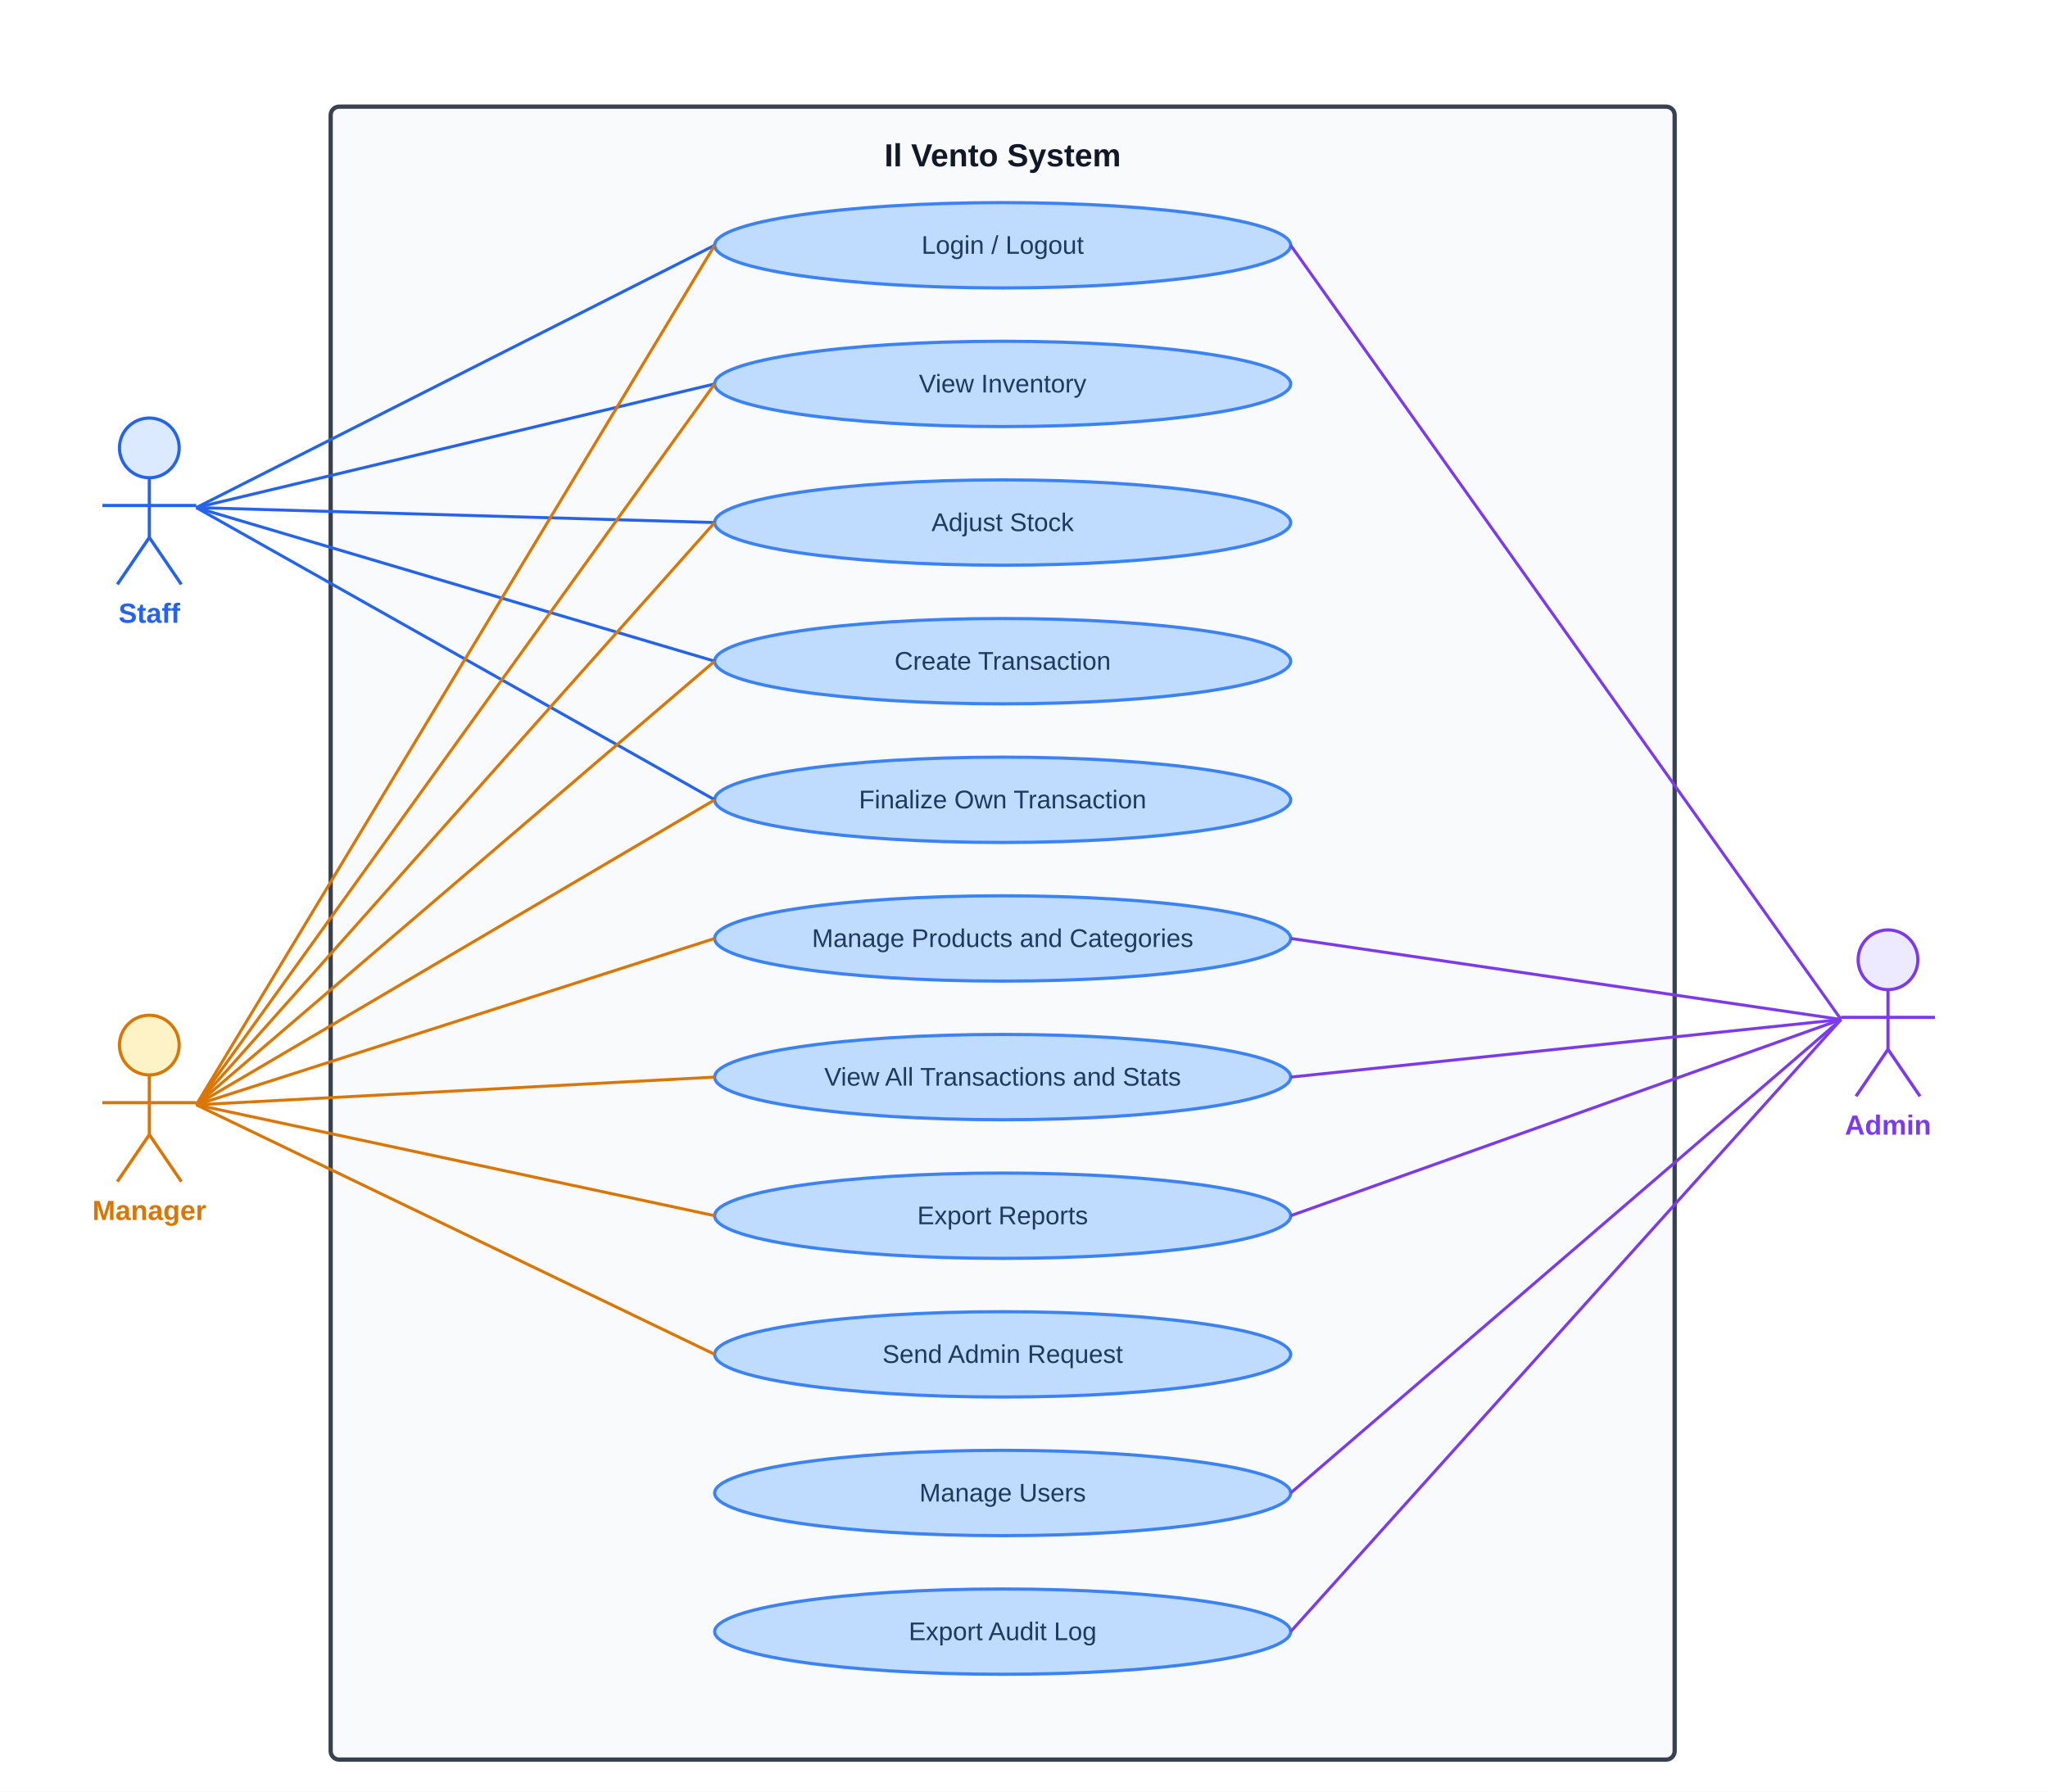
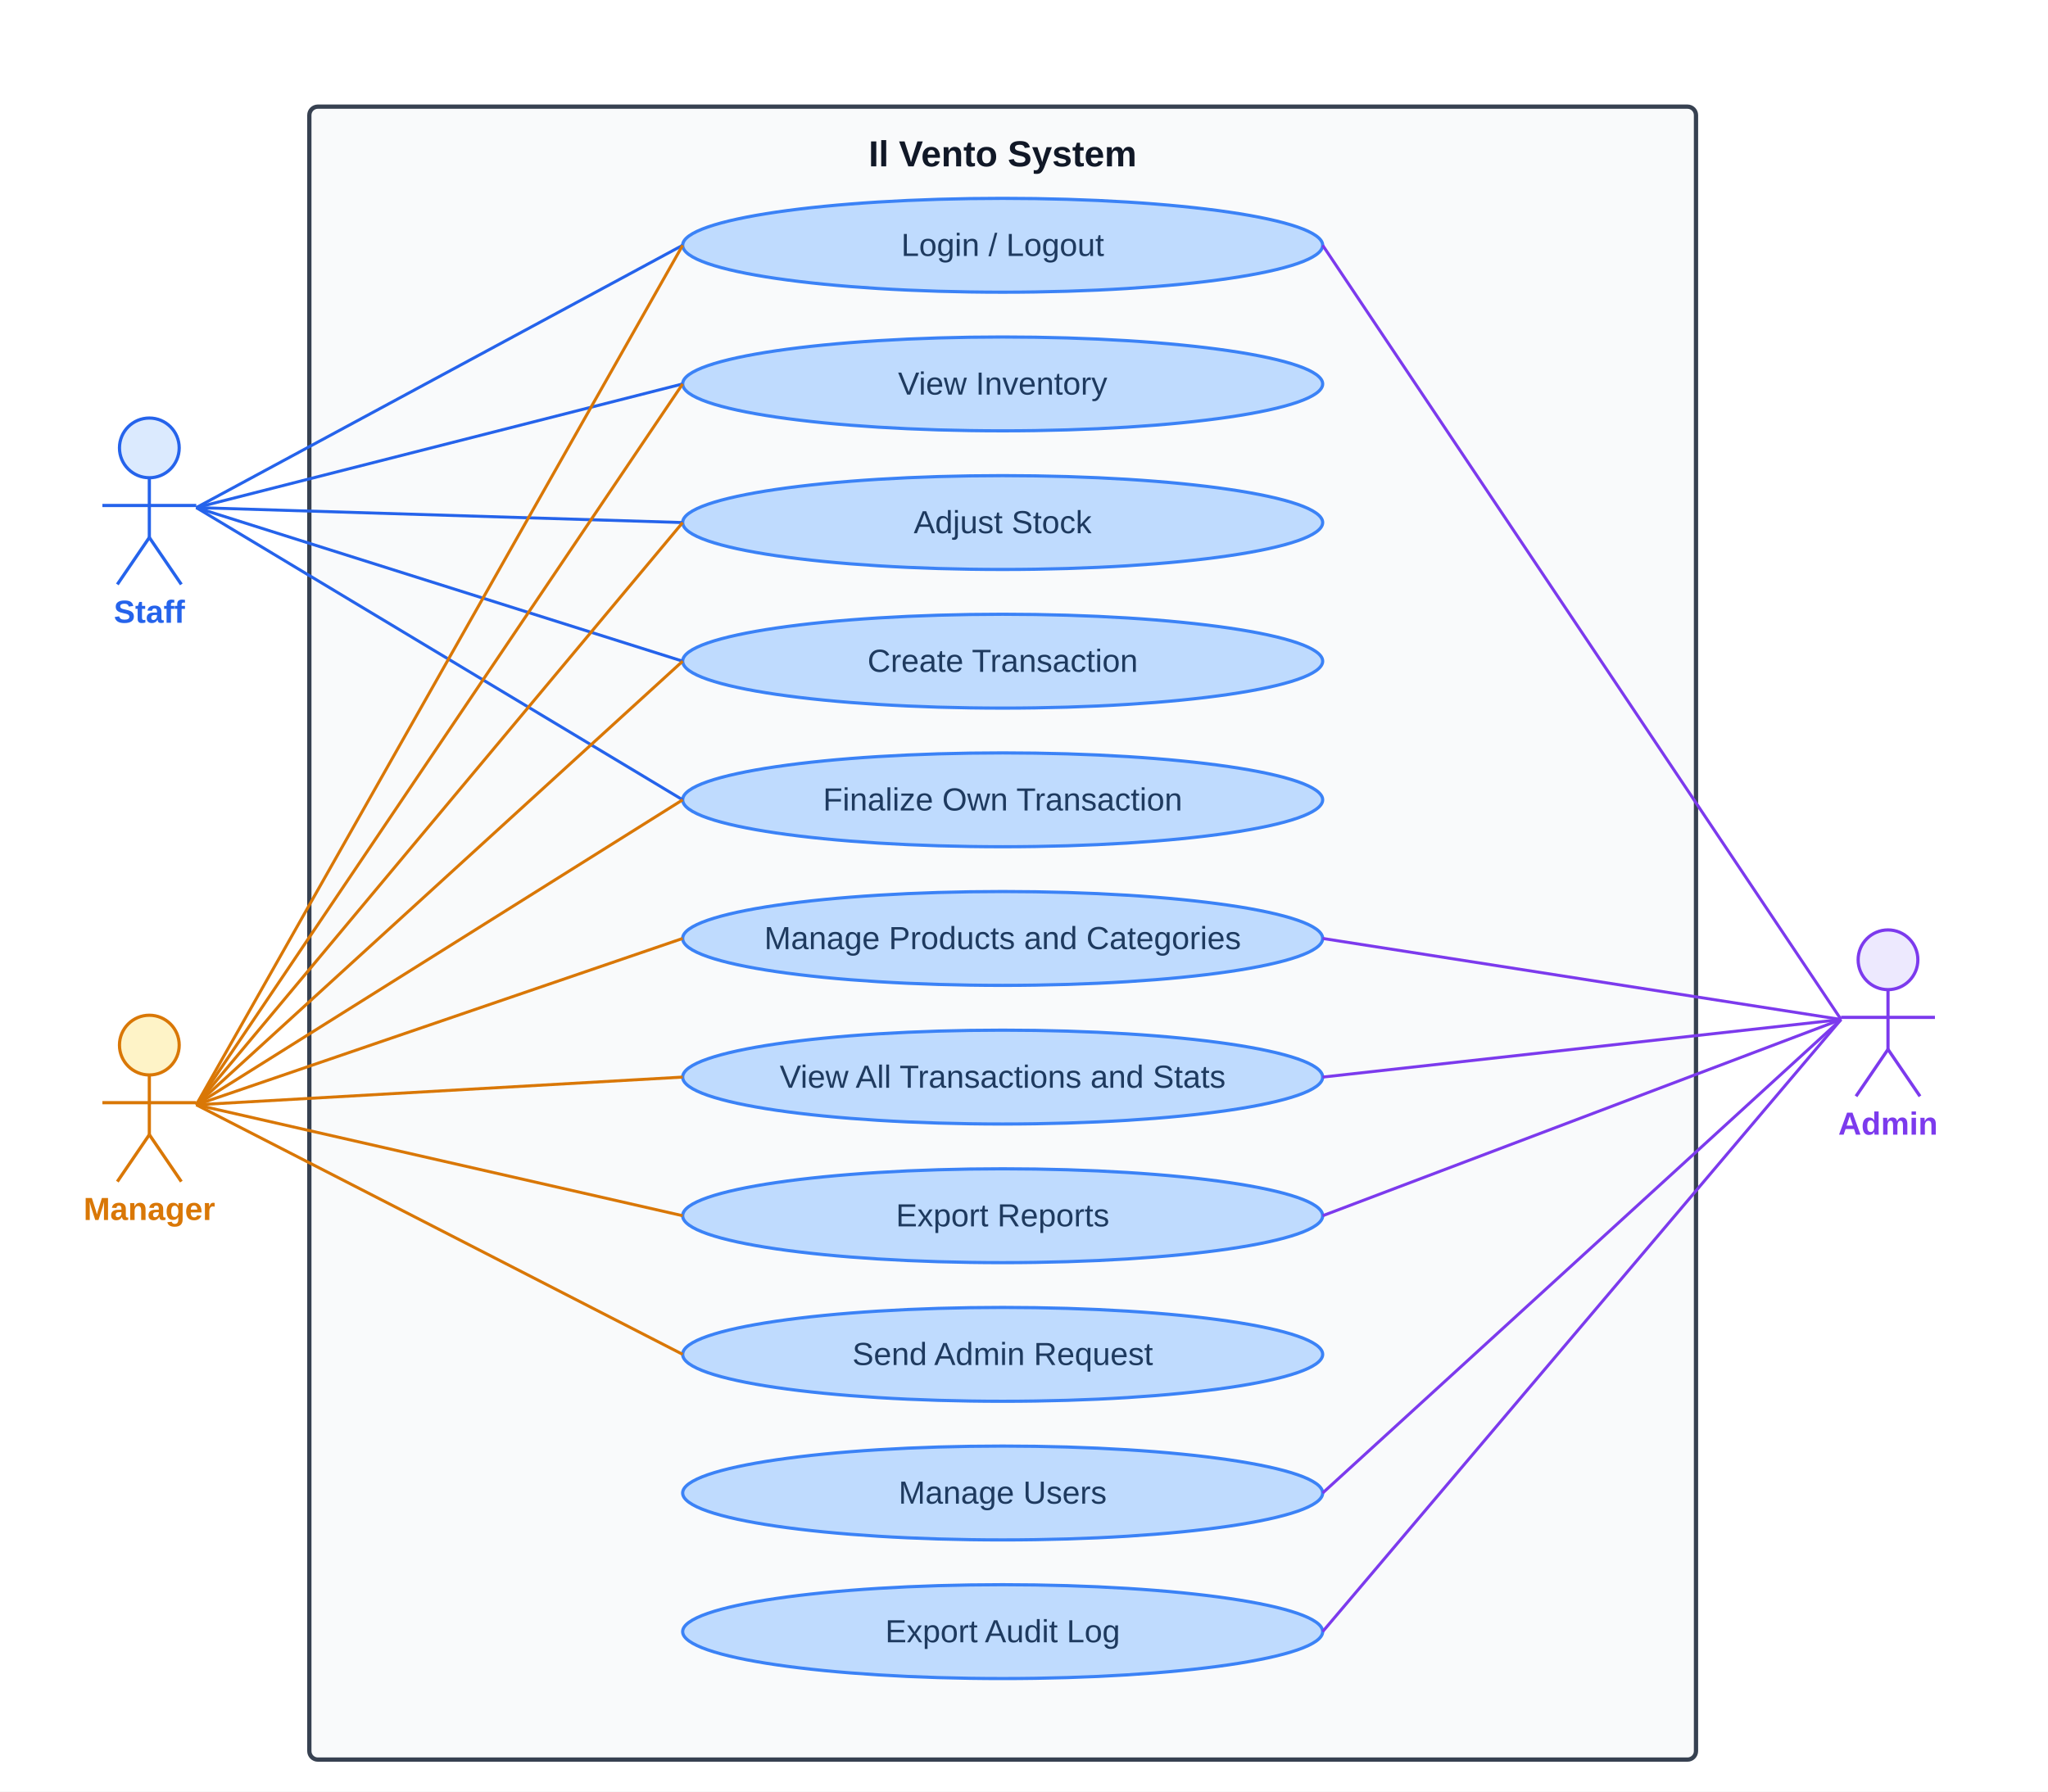
<svg xmlns="http://www.w3.org/2000/svg" viewBox="0 0 960 840" width="960" height="840" font-family="Arial, sans-serif">
  <rect width="960" height="840" fill="#ffffff" />
-   <rect x="155" y="50" width="630" height="775" fill="#f9fafb" stroke="#374151" stroke-width="2" rx="4" />
-   <text x="470" y="78" text-anchor="middle" font-size="15" font-weight="bold" fill="#111827">Il Vento System</text>
-   <ellipse cx="470" cy="115" rx="135" ry="20" fill="#bfdbfe" stroke="#3b82f6" stroke-width="1.5" />
-   <text x="470" y="119" text-anchor="middle" font-size="12" fill="#1e3a5f">Login / Logout</text>
-   <ellipse cx="470" cy="180" rx="135" ry="20" fill="#bfdbfe" stroke="#3b82f6" stroke-width="1.5" />
-   <text x="470" y="184" text-anchor="middle" font-size="12" fill="#1e3a5f">View Inventory</text>
-   <ellipse cx="470" cy="245" rx="135" ry="20" fill="#bfdbfe" stroke="#3b82f6" stroke-width="1.5" />
-   <text x="470" y="249" text-anchor="middle" font-size="12" fill="#1e3a5f">Adjust Stock</text>
-   <ellipse cx="470" cy="310" rx="135" ry="20" fill="#bfdbfe" stroke="#3b82f6" stroke-width="1.5" />
-   <text x="470" y="314" text-anchor="middle" font-size="12" fill="#1e3a5f">Create Transaction</text>
-   <ellipse cx="470" cy="375" rx="135" ry="20" fill="#bfdbfe" stroke="#3b82f6" stroke-width="1.5" />
-   <text x="470" y="379" text-anchor="middle" font-size="12" fill="#1e3a5f">Finalize Own Transaction</text>
-   <ellipse cx="470" cy="440" rx="135" ry="20" fill="#bfdbfe" stroke="#3b82f6" stroke-width="1.5" />
-   <text x="470" y="444" text-anchor="middle" font-size="12" fill="#1e3a5f">Manage Products and Categories</text>
-   <ellipse cx="470" cy="505" rx="135" ry="20" fill="#bfdbfe" stroke="#3b82f6" stroke-width="1.5" />
-   <text x="470" y="509" text-anchor="middle" font-size="12" fill="#1e3a5f">View All Transactions and Stats</text>
-   <ellipse cx="470" cy="570" rx="135" ry="20" fill="#bfdbfe" stroke="#3b82f6" stroke-width="1.5" />
-   <text x="470" y="574" text-anchor="middle" font-size="12" fill="#1e3a5f">Export Reports</text>
-   <ellipse cx="470" cy="635" rx="135" ry="20" fill="#bfdbfe" stroke="#3b82f6" stroke-width="1.5" />
-   <text x="470" y="639" text-anchor="middle" font-size="12" fill="#1e3a5f">Send Admin Request</text>
-   <ellipse cx="470" cy="700" rx="135" ry="20" fill="#bfdbfe" stroke="#3b82f6" stroke-width="1.5" />
-   <text x="470" y="704" text-anchor="middle" font-size="12" fill="#1e3a5f">Manage Users</text>
-   <ellipse cx="470" cy="765" rx="135" ry="20" fill="#bfdbfe" stroke="#3b82f6" stroke-width="1.5" />
-   <text x="470" y="769" text-anchor="middle" font-size="12" fill="#1e3a5f">Export Audit Log</text>
-   <line x1="92" y1="238" x2="335" y2="115" stroke="#2563eb" stroke-width="1.4" />
-   <line x1="92" y1="238" x2="335" y2="180" stroke="#2563eb" stroke-width="1.4" />
-   <line x1="92" y1="238" x2="335" y2="245" stroke="#2563eb" stroke-width="1.4" />
-   <line x1="92" y1="238" x2="335" y2="310" stroke="#2563eb" stroke-width="1.4" />
-   <line x1="92" y1="238" x2="335" y2="375" stroke="#2563eb" stroke-width="1.4" />
-   <line x1="92" y1="518" x2="335" y2="115" stroke="#d97706" stroke-width="1.4" />
-   <line x1="92" y1="518" x2="335" y2="180" stroke="#d97706" stroke-width="1.4" />
-   <line x1="92" y1="518" x2="335" y2="245" stroke="#d97706" stroke-width="1.4" />
-   <line x1="92" y1="518" x2="335" y2="310" stroke="#d97706" stroke-width="1.4" />
-   <line x1="92" y1="518" x2="335" y2="375" stroke="#d97706" stroke-width="1.4" />
-   <line x1="92" y1="518" x2="335" y2="440" stroke="#d97706" stroke-width="1.4" />
-   <line x1="92" y1="518" x2="335" y2="505" stroke="#d97706" stroke-width="1.4" />
-   <line x1="92" y1="518" x2="335" y2="570" stroke="#d97706" stroke-width="1.4" />
-   <line x1="92" y1="518" x2="335" y2="635" stroke="#d97706" stroke-width="1.4" />
-   <line x1="863" y1="478" x2="605" y2="115" stroke="#7c3aed" stroke-width="1.4" />
-   <line x1="863" y1="478" x2="605" y2="440" stroke="#7c3aed" stroke-width="1.4" />
-   <line x1="863" y1="478" x2="605" y2="505" stroke="#7c3aed" stroke-width="1.4" />
-   <line x1="863" y1="478" x2="605" y2="570" stroke="#7c3aed" stroke-width="1.4" />
-   <line x1="863" y1="478" x2="605" y2="700" stroke="#7c3aed" stroke-width="1.4" />
-   <line x1="863" y1="478" x2="605" y2="765" stroke="#7c3aed" stroke-width="1.4" />
+   <rect x="145" y="50" width="650" height="775" fill="#f9fafb" stroke="#374151" stroke-width="2" rx="4" />
+   <text x="470" y="78" text-anchor="middle" font-size="17" font-weight="bold" fill="#111827">Il Vento System</text>
+   <ellipse cx="470" cy="115" rx="150" ry="22" fill="#bfdbfe" stroke="#3b82f6" stroke-width="1.5" />
+   <text x="470" y="120" text-anchor="middle" font-size="15" fill="#1e3a5f">Login / Logout</text>
+   <ellipse cx="470" cy="180" rx="150" ry="22" fill="#bfdbfe" stroke="#3b82f6" stroke-width="1.5" />
+   <text x="470" y="185" text-anchor="middle" font-size="15" fill="#1e3a5f">View Inventory</text>
+   <ellipse cx="470" cy="245" rx="150" ry="22" fill="#bfdbfe" stroke="#3b82f6" stroke-width="1.5" />
+   <text x="470" y="250" text-anchor="middle" font-size="15" fill="#1e3a5f">Adjust Stock</text>
+   <ellipse cx="470" cy="310" rx="150" ry="22" fill="#bfdbfe" stroke="#3b82f6" stroke-width="1.5" />
+   <text x="470" y="315" text-anchor="middle" font-size="15" fill="#1e3a5f">Create Transaction</text>
+   <ellipse cx="470" cy="375" rx="150" ry="22" fill="#bfdbfe" stroke="#3b82f6" stroke-width="1.5" />
+   <text x="470" y="380" text-anchor="middle" font-size="15" fill="#1e3a5f">Finalize Own Transaction</text>
+   <ellipse cx="470" cy="440" rx="150" ry="22" fill="#bfdbfe" stroke="#3b82f6" stroke-width="1.5" />
+   <text x="470" y="445" text-anchor="middle" font-size="15" fill="#1e3a5f">Manage Products and Categories</text>
+   <ellipse cx="470" cy="505" rx="150" ry="22" fill="#bfdbfe" stroke="#3b82f6" stroke-width="1.5" />
+   <text x="470" y="510" text-anchor="middle" font-size="15" fill="#1e3a5f">View All Transactions and Stats</text>
+   <ellipse cx="470" cy="570" rx="150" ry="22" fill="#bfdbfe" stroke="#3b82f6" stroke-width="1.5" />
+   <text x="470" y="575" text-anchor="middle" font-size="15" fill="#1e3a5f">Export Reports</text>
+   <ellipse cx="470" cy="635" rx="150" ry="22" fill="#bfdbfe" stroke="#3b82f6" stroke-width="1.5" />
+   <text x="470" y="640" text-anchor="middle" font-size="15" fill="#1e3a5f">Send Admin Request</text>
+   <ellipse cx="470" cy="700" rx="150" ry="22" fill="#bfdbfe" stroke="#3b82f6" stroke-width="1.5" />
+   <text x="470" y="705" text-anchor="middle" font-size="15" fill="#1e3a5f">Manage Users</text>
+   <ellipse cx="470" cy="765" rx="150" ry="22" fill="#bfdbfe" stroke="#3b82f6" stroke-width="1.5" />
+   <text x="470" y="770" text-anchor="middle" font-size="15" fill="#1e3a5f">Export Audit Log</text>
+   <line x1="92" y1="238" x2="320" y2="115" stroke="#2563eb" stroke-width="1.4" />
+   <line x1="92" y1="238" x2="320" y2="180" stroke="#2563eb" stroke-width="1.4" />
+   <line x1="92" y1="238" x2="320" y2="245" stroke="#2563eb" stroke-width="1.4" />
+   <line x1="92" y1="238" x2="320" y2="310" stroke="#2563eb" stroke-width="1.4" />
+   <line x1="92" y1="238" x2="320" y2="375" stroke="#2563eb" stroke-width="1.4" />
+   <line x1="92" y1="518" x2="320" y2="115" stroke="#d97706" stroke-width="1.4" />
+   <line x1="92" y1="518" x2="320" y2="180" stroke="#d97706" stroke-width="1.4" />
+   <line x1="92" y1="518" x2="320" y2="245" stroke="#d97706" stroke-width="1.4" />
+   <line x1="92" y1="518" x2="320" y2="310" stroke="#d97706" stroke-width="1.4" />
+   <line x1="92" y1="518" x2="320" y2="375" stroke="#d97706" stroke-width="1.4" />
+   <line x1="92" y1="518" x2="320" y2="440" stroke="#d97706" stroke-width="1.4" />
+   <line x1="92" y1="518" x2="320" y2="505" stroke="#d97706" stroke-width="1.4" />
+   <line x1="92" y1="518" x2="320" y2="570" stroke="#d97706" stroke-width="1.4" />
+   <line x1="92" y1="518" x2="320" y2="635" stroke="#d97706" stroke-width="1.4" />
+   <line x1="863" y1="478" x2="620" y2="115" stroke="#7c3aed" stroke-width="1.4" />
+   <line x1="863" y1="478" x2="620" y2="440" stroke="#7c3aed" stroke-width="1.4" />
+   <line x1="863" y1="478" x2="620" y2="505" stroke="#7c3aed" stroke-width="1.4" />
+   <line x1="863" y1="478" x2="620" y2="570" stroke="#7c3aed" stroke-width="1.4" />
+   <line x1="863" y1="478" x2="620" y2="700" stroke="#7c3aed" stroke-width="1.4" />
+   <line x1="863" y1="478" x2="620" y2="765" stroke="#7c3aed" stroke-width="1.4" />
  <circle cx="70" cy="210" r="14" fill="#dbeafe" stroke="#2563eb" stroke-width="1.5" />
  <line x1="70" y1="224" x2="70" y2="252" stroke="#2563eb" stroke-width="1.5" />
  <line x1="48" y1="237" x2="92" y2="237" stroke="#2563eb" stroke-width="1.5" />
  <line x1="70" y1="252" x2="55" y2="274" stroke="#2563eb" stroke-width="1.5" />
  <line x1="70" y1="252" x2="85" y2="274" stroke="#2563eb" stroke-width="1.5" />
-   <text x="70" y="292" text-anchor="middle" font-size="13" font-weight="bold" fill="#2563eb">Staff</text>
+   <text x="70" y="292" text-anchor="middle" font-size="15" font-weight="bold" fill="#2563eb">Staff</text>
  <circle cx="70" cy="490" r="14" fill="#fef3c7" stroke="#d97706" stroke-width="1.5" />
  <line x1="70" y1="504" x2="70" y2="532" stroke="#d97706" stroke-width="1.5" />
  <line x1="48" y1="517" x2="92" y2="517" stroke="#d97706" stroke-width="1.5" />
  <line x1="70" y1="532" x2="55" y2="554" stroke="#d97706" stroke-width="1.5" />
  <line x1="70" y1="532" x2="85" y2="554" stroke="#d97706" stroke-width="1.5" />
-   <text x="70" y="572" text-anchor="middle" font-size="13" font-weight="bold" fill="#d97706">Manager</text>
+   <text x="70" y="572" text-anchor="middle" font-size="15" font-weight="bold" fill="#d97706">Manager</text>
  <circle cx="885" cy="450" r="14" fill="#ede9fe" stroke="#7c3aed" stroke-width="1.5" />
  <line x1="885" y1="464" x2="885" y2="492" stroke="#7c3aed" stroke-width="1.5" />
  <line x1="863" y1="477" x2="907" y2="477" stroke="#7c3aed" stroke-width="1.5" />
  <line x1="885" y1="492" x2="870" y2="514" stroke="#7c3aed" stroke-width="1.5" />
  <line x1="885" y1="492" x2="900" y2="514" stroke="#7c3aed" stroke-width="1.5" />
-   <text x="885" y="532" text-anchor="middle" font-size="13" font-weight="bold" fill="#7c3aed">Admin</text>
+   <text x="885" y="532" text-anchor="middle" font-size="15" font-weight="bold" fill="#7c3aed">Admin</text>
</svg>
